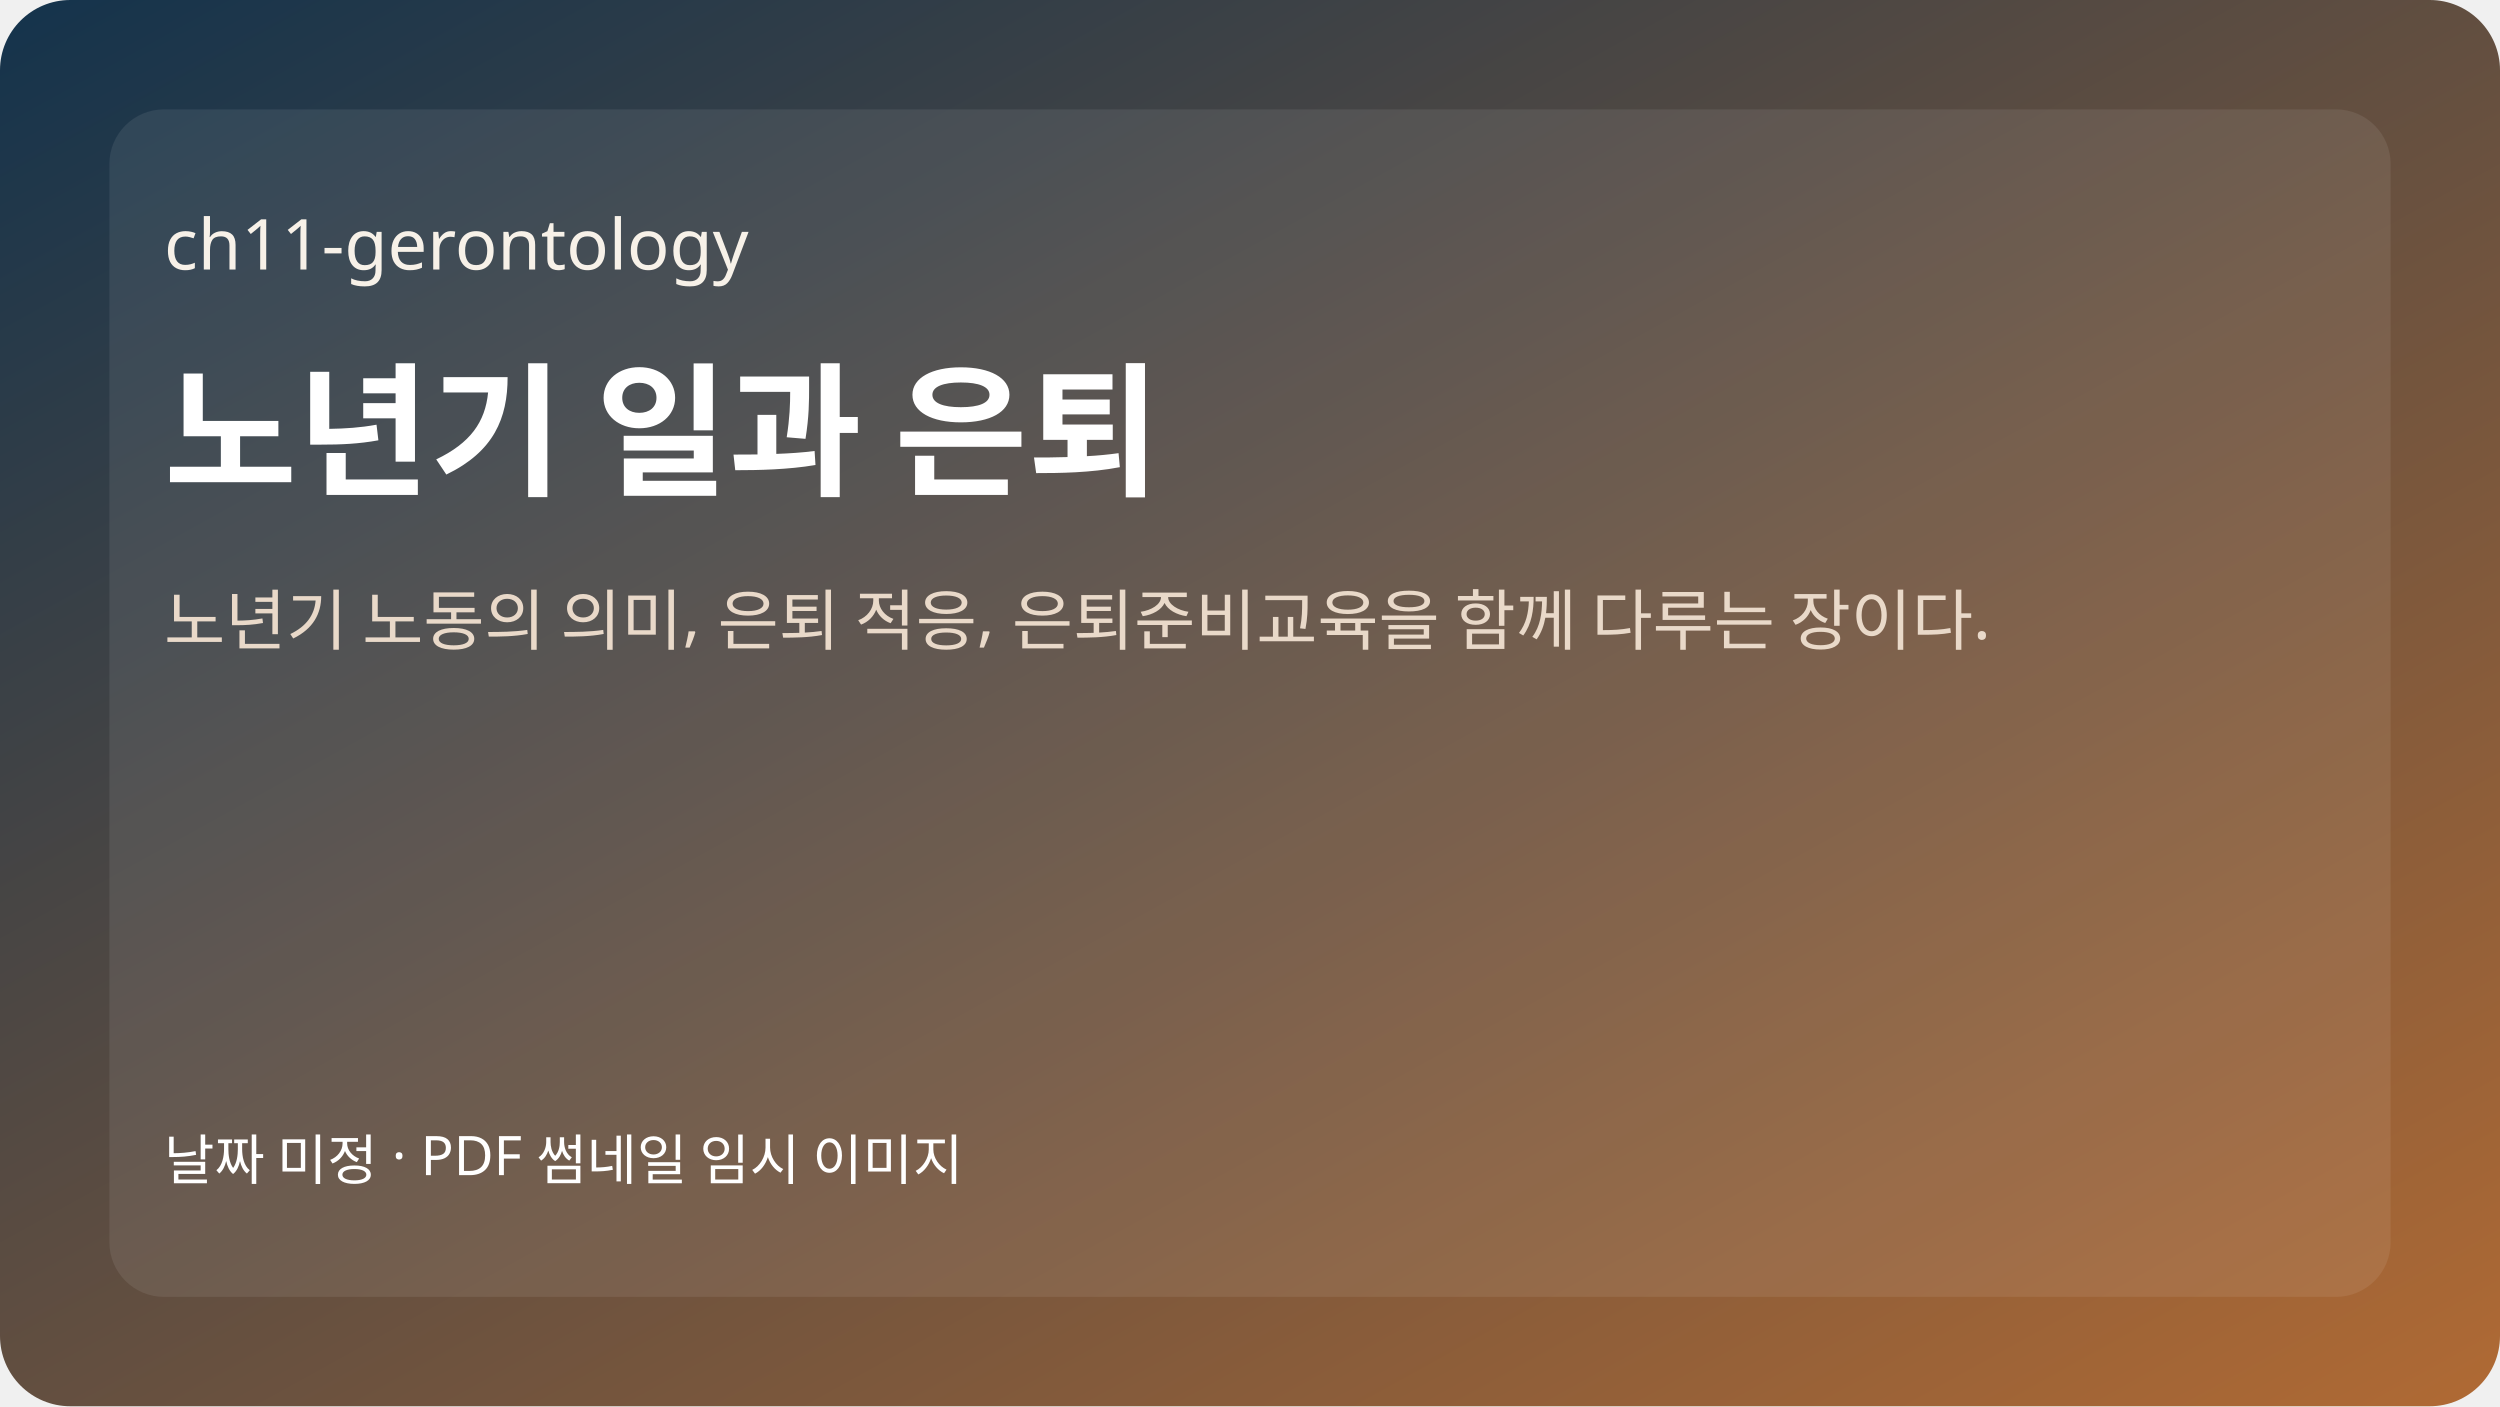
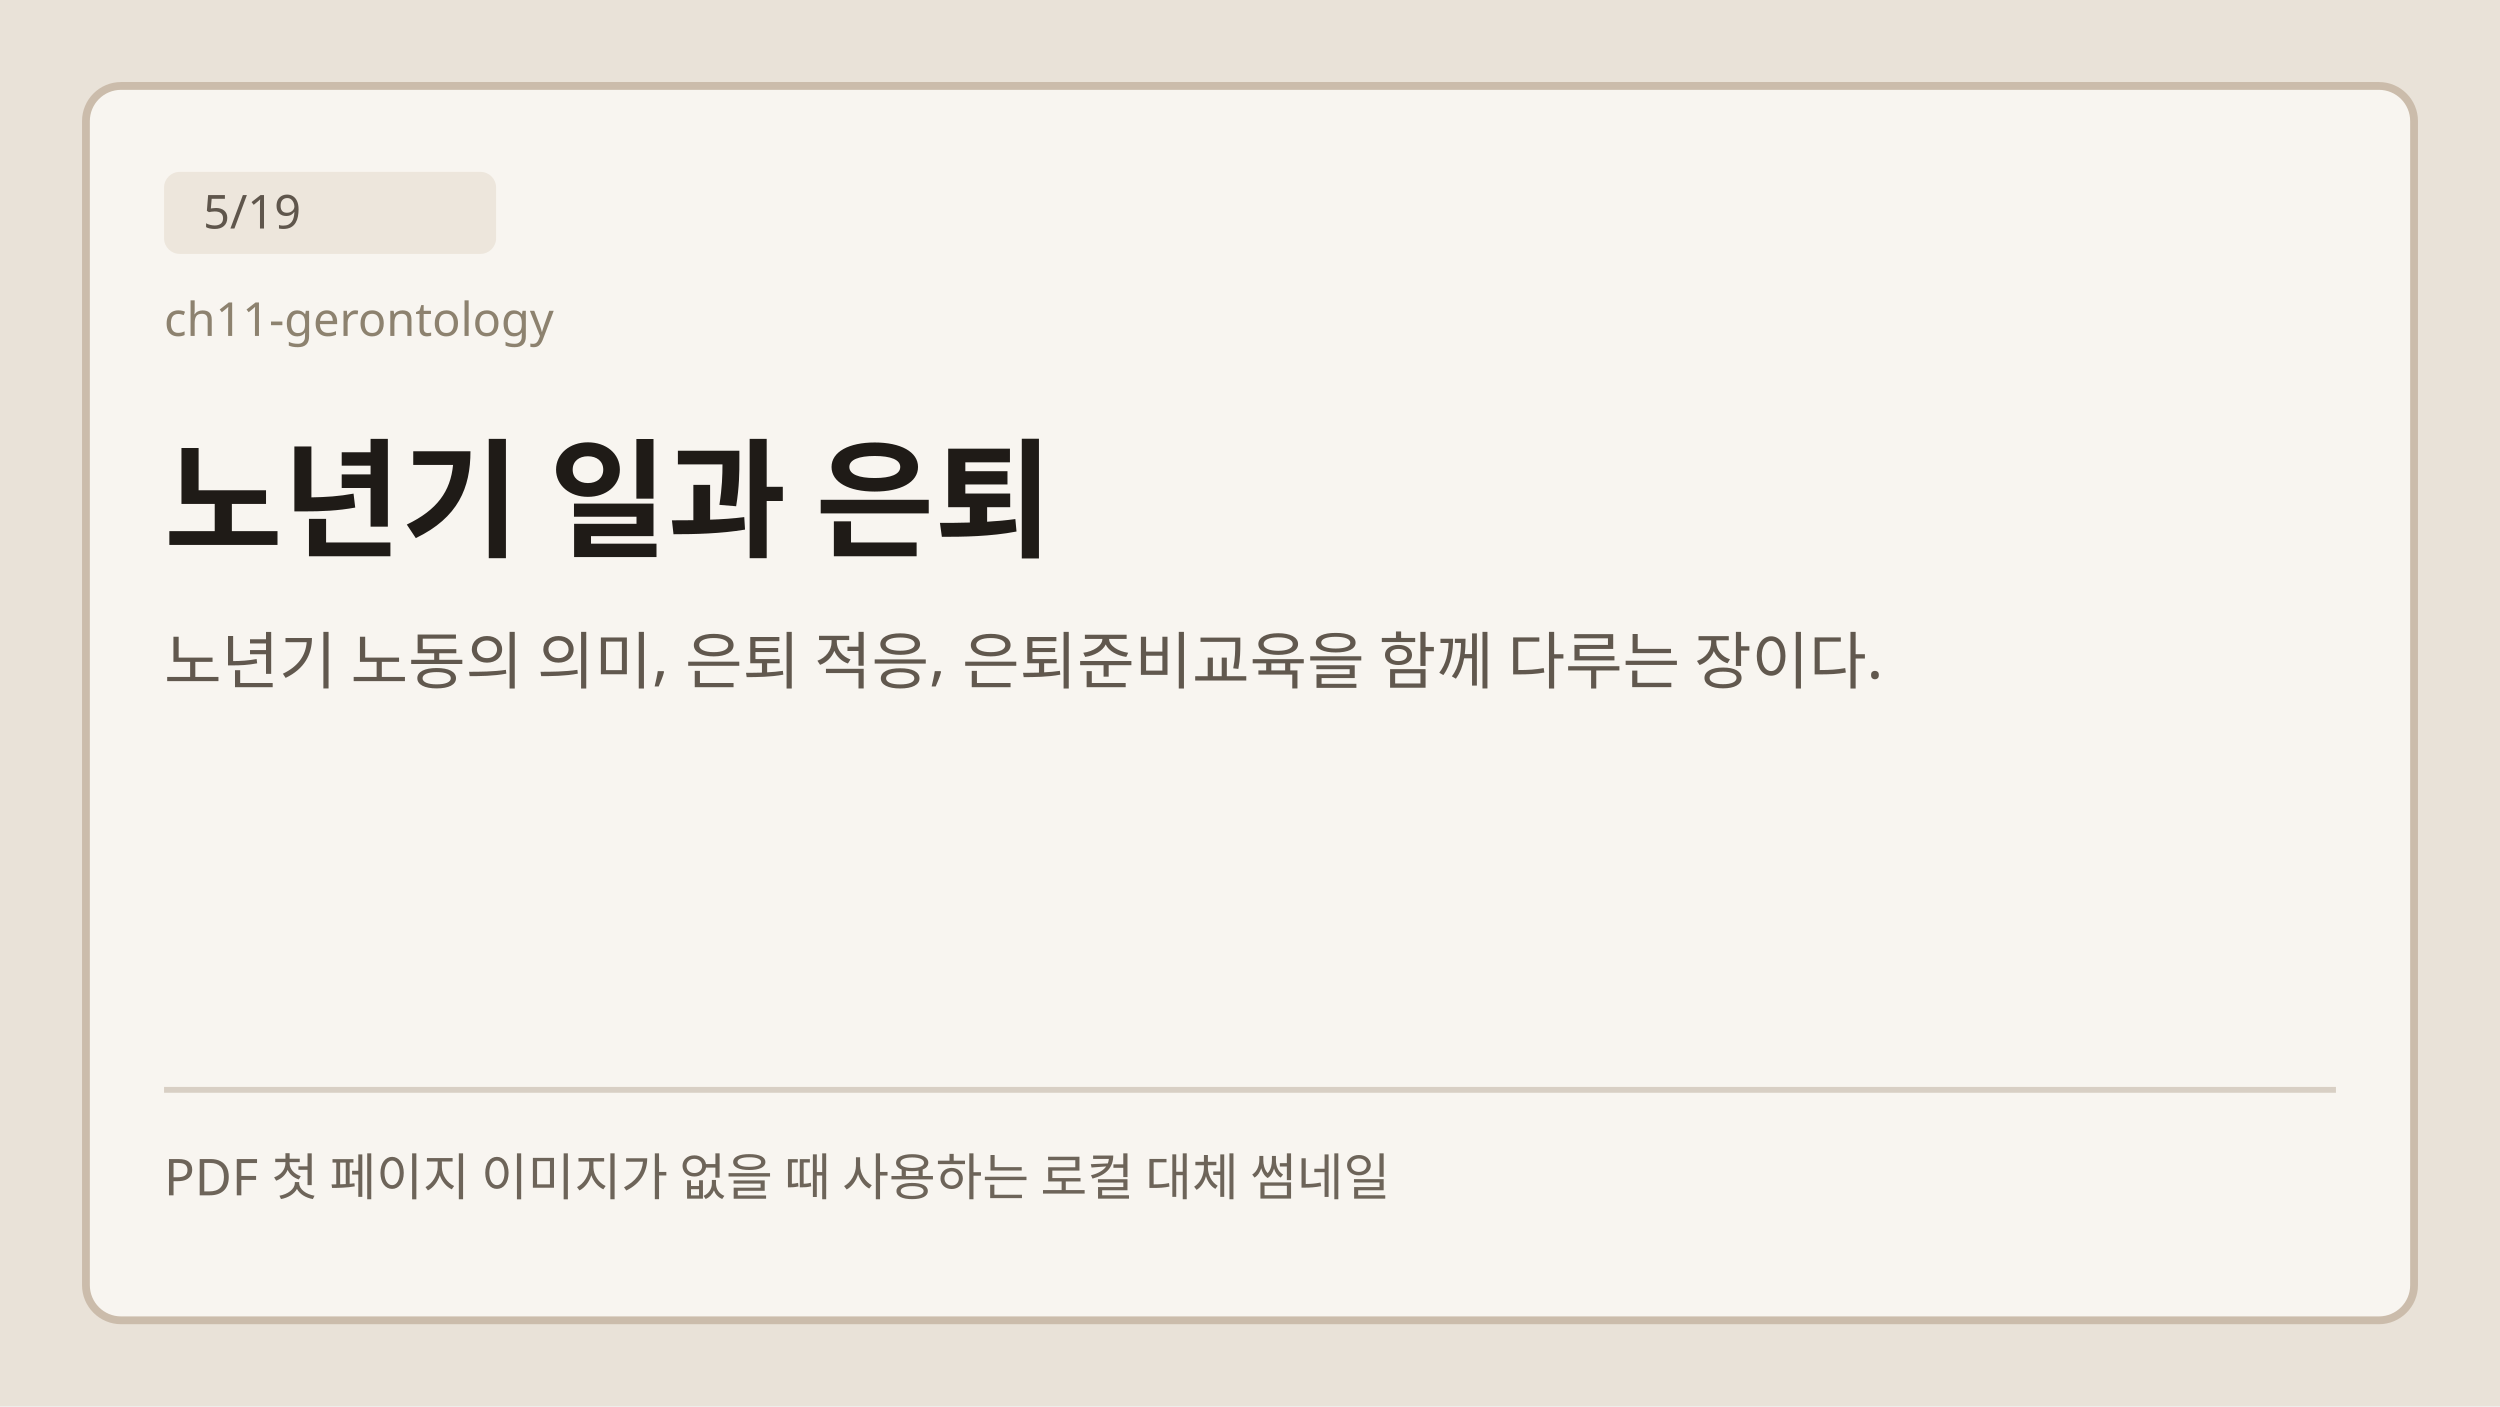
<svg xmlns="http://www.w3.org/2000/svg" width="1280" height="720" viewBox="0 0 1280 720">
-   <defs>
-     <linearGradient id="bg" x1="0" y1="0" x2="1" y2="1">
-       <stop offset="0%" stop-color="#14334c" />
-       <stop offset="100%" stop-color="#b06a34" />
-     </linearGradient>
-   </defs>
-   <rect width="1280" height="720" fill="url(#bg)" rx="36" />
-   <rect x="56" y="56" width="1168" height="608" fill="rgba(255,255,255,0.08)" rx="28" />
-   <text x="84" y="138" fill="#f7f1e8" font-size="36" font-family="'Segoe UI', 'Noto Sans KR', sans-serif">ch11-gerontology</text>
-   <text x="84" y="248" fill="#ffffff" font-size="74" font-weight="700" font-family="'Segoe UI', 'Noto Sans KR', sans-serif">노년기 일과 은퇴</text>
-   <text x="84" y="330" fill="#e9d9c9" font-size="34" font-family="'Segoe UI', 'Noto Sans KR', sans-serif">노년기 노동의 의미, 은퇴 적응, 은퇴준비교육을 함께 다루는 장이다.</text>
-   <text x="84" y="604" fill="#ffffff" font-size="28" font-family="'Segoe UI', 'Noto Sans KR', sans-serif">날짜 미정 · PDF 썸네일 임시 이미지</text>
+   <rect width="1280" height="720" fill="#e9e2d8" />
+   <rect x="44" y="44" width="1192" height="632" fill="#f8f5f0" stroke="#cbbcab" stroke-width="4" rx="18" />
+   <rect x="84" y="88" width="170" height="42" fill="#ede6dc" rx="8" />
+   <text x="104" y="117" fill="#5f564c" font-size="24" font-family="'Segoe UI', 'Noto Sans KR', sans-serif">5/19</text>
+   <text x="84" y="172" fill="#8d826f" font-size="24" font-family="'Segoe UI', 'Noto Sans KR', sans-serif">ch11-gerontology</text>
+   <text x="84" y="280" fill="#1f1b17" font-size="66" font-weight="700" font-family="'Segoe UI', 'Noto Sans KR', sans-serif">노년기 일과 은퇴</text>
+   <text x="84" y="350" fill="#61584e" font-size="32" font-family="'Segoe UI', 'Noto Sans KR', sans-serif">노년기 노동의 의미, 은퇴 적응, 은퇴준비교육을 함께 다루는 장이다.</text>
+   <line x1="84" y1="558" x2="1196" y2="558" stroke="#d8cfc4" stroke-width="3" />
+   <text x="84" y="612" fill="#6d6459" font-size="26" font-family="'Segoe UI', 'Noto Sans KR', sans-serif">PDF 첫 페이지 이미지가 없을 때 사용하는 로컬 대체 썸네일</text>
</svg>
